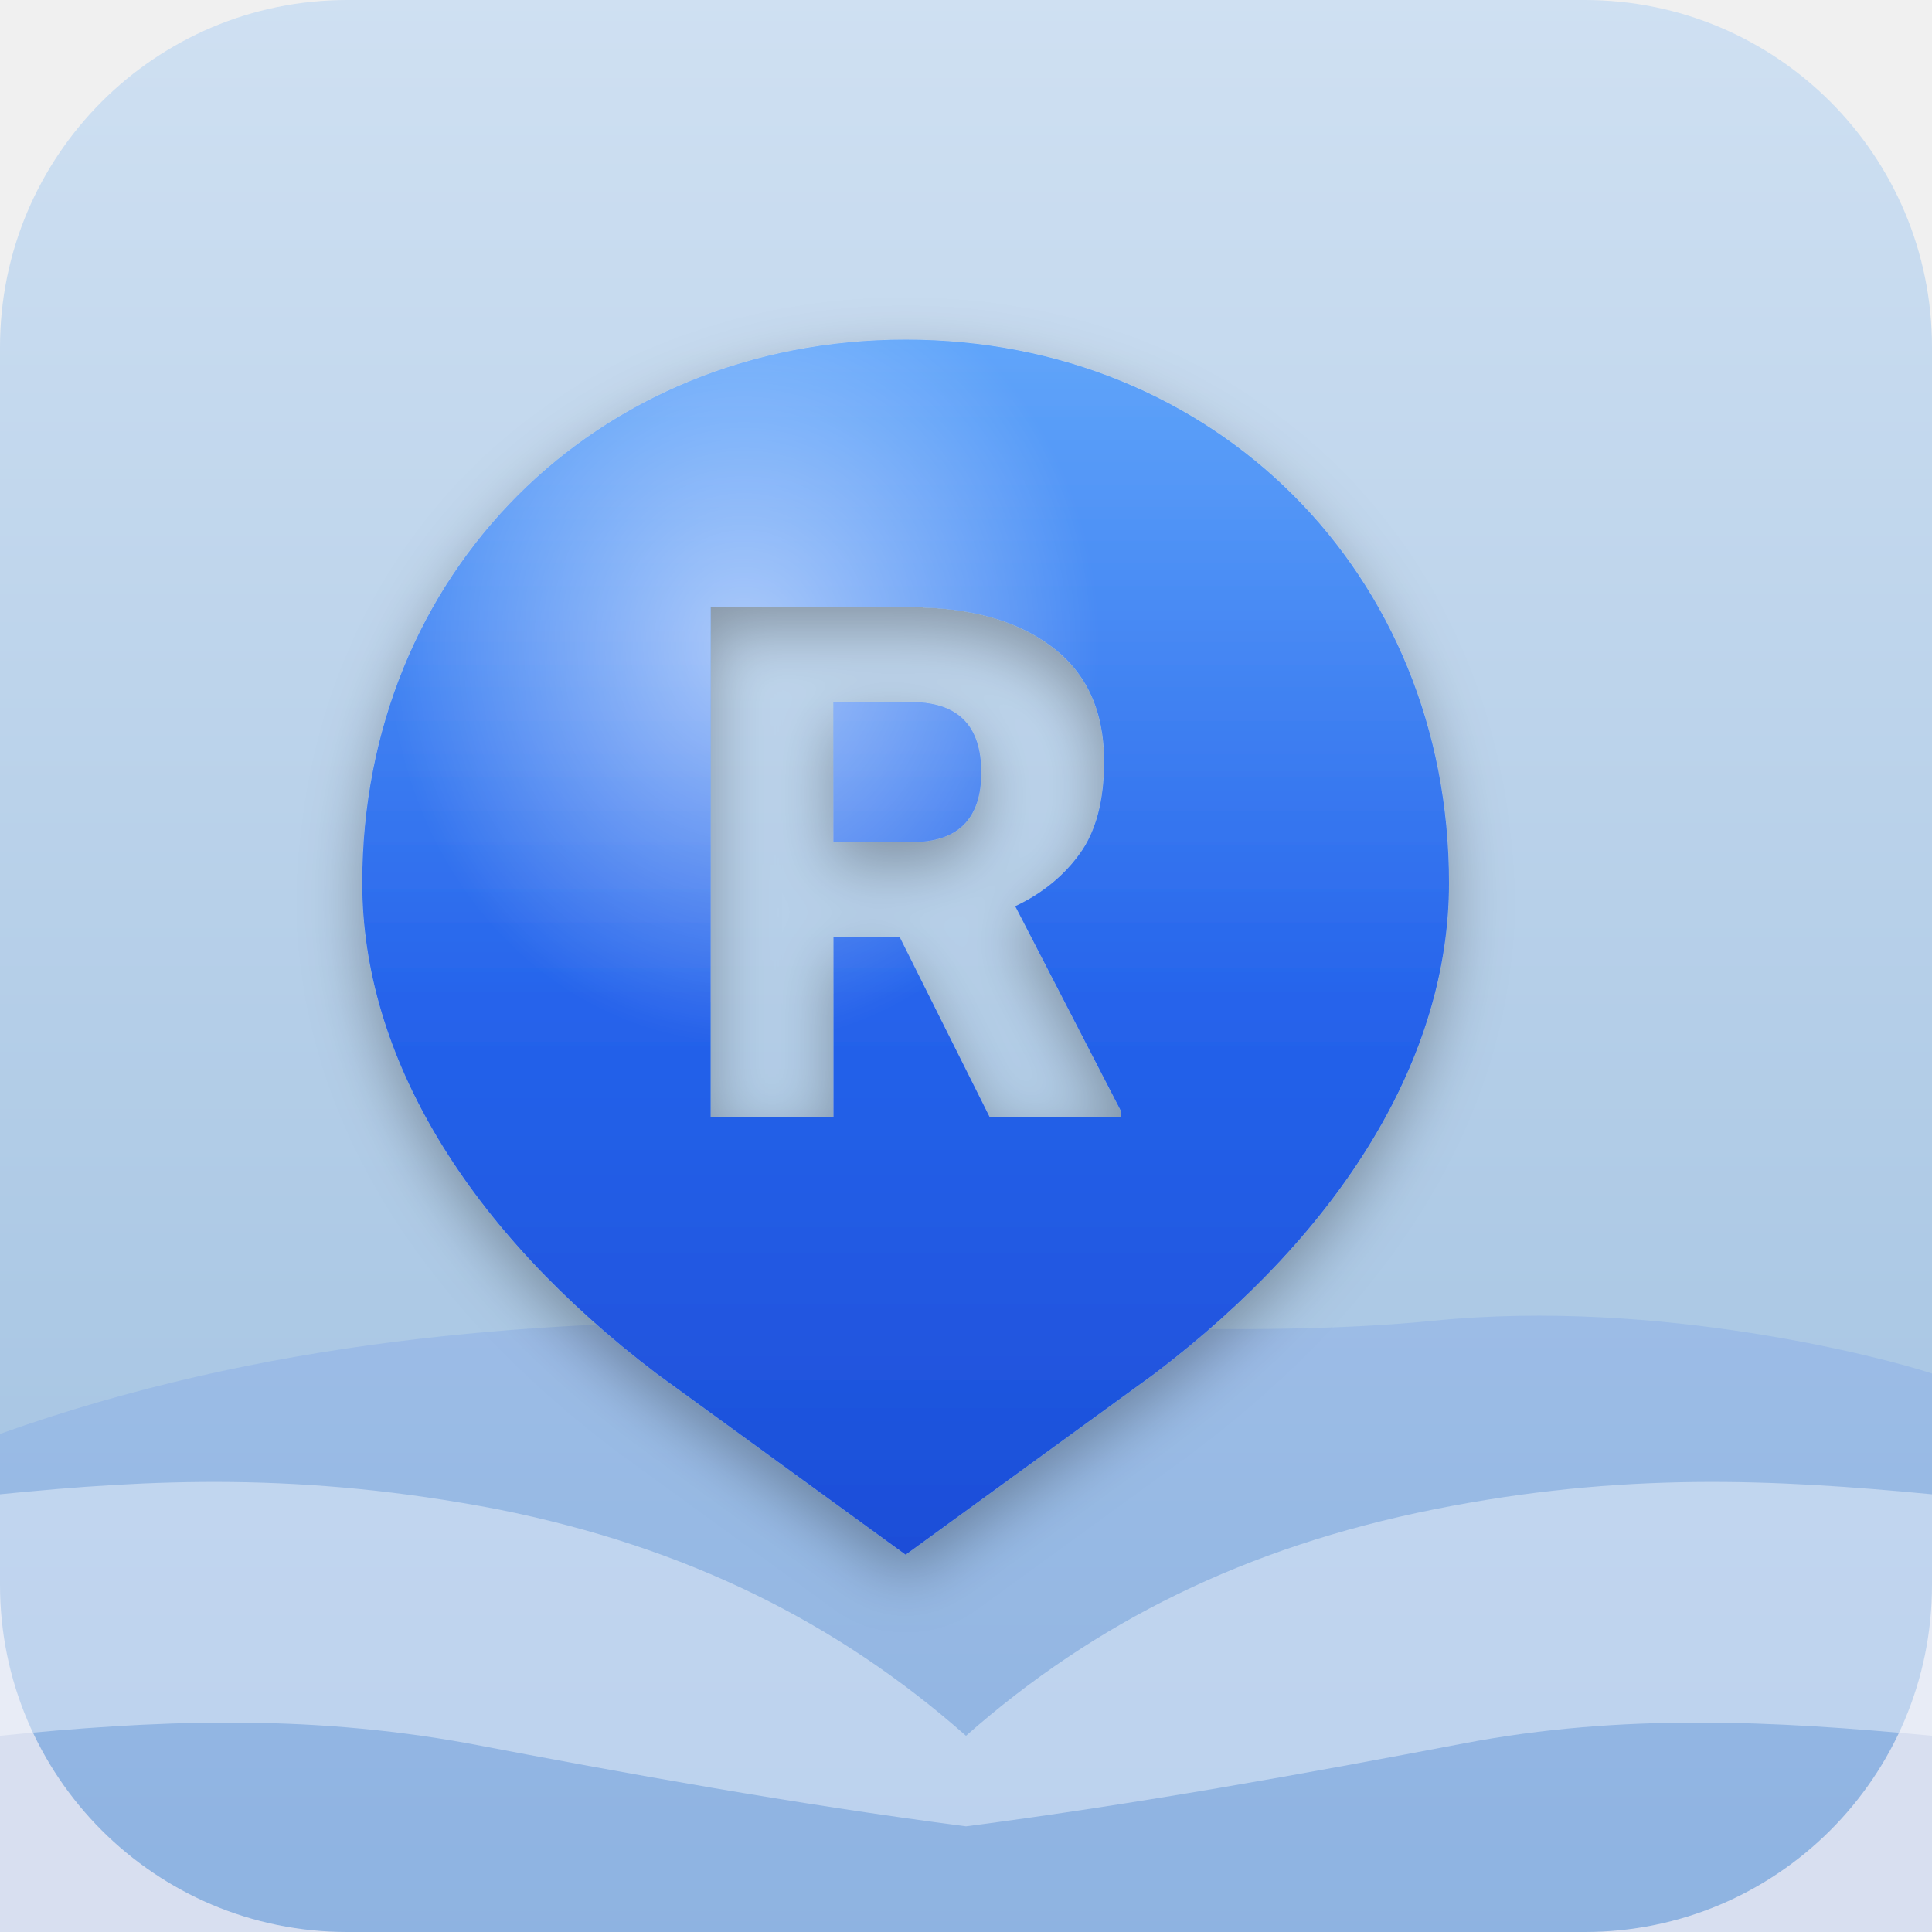
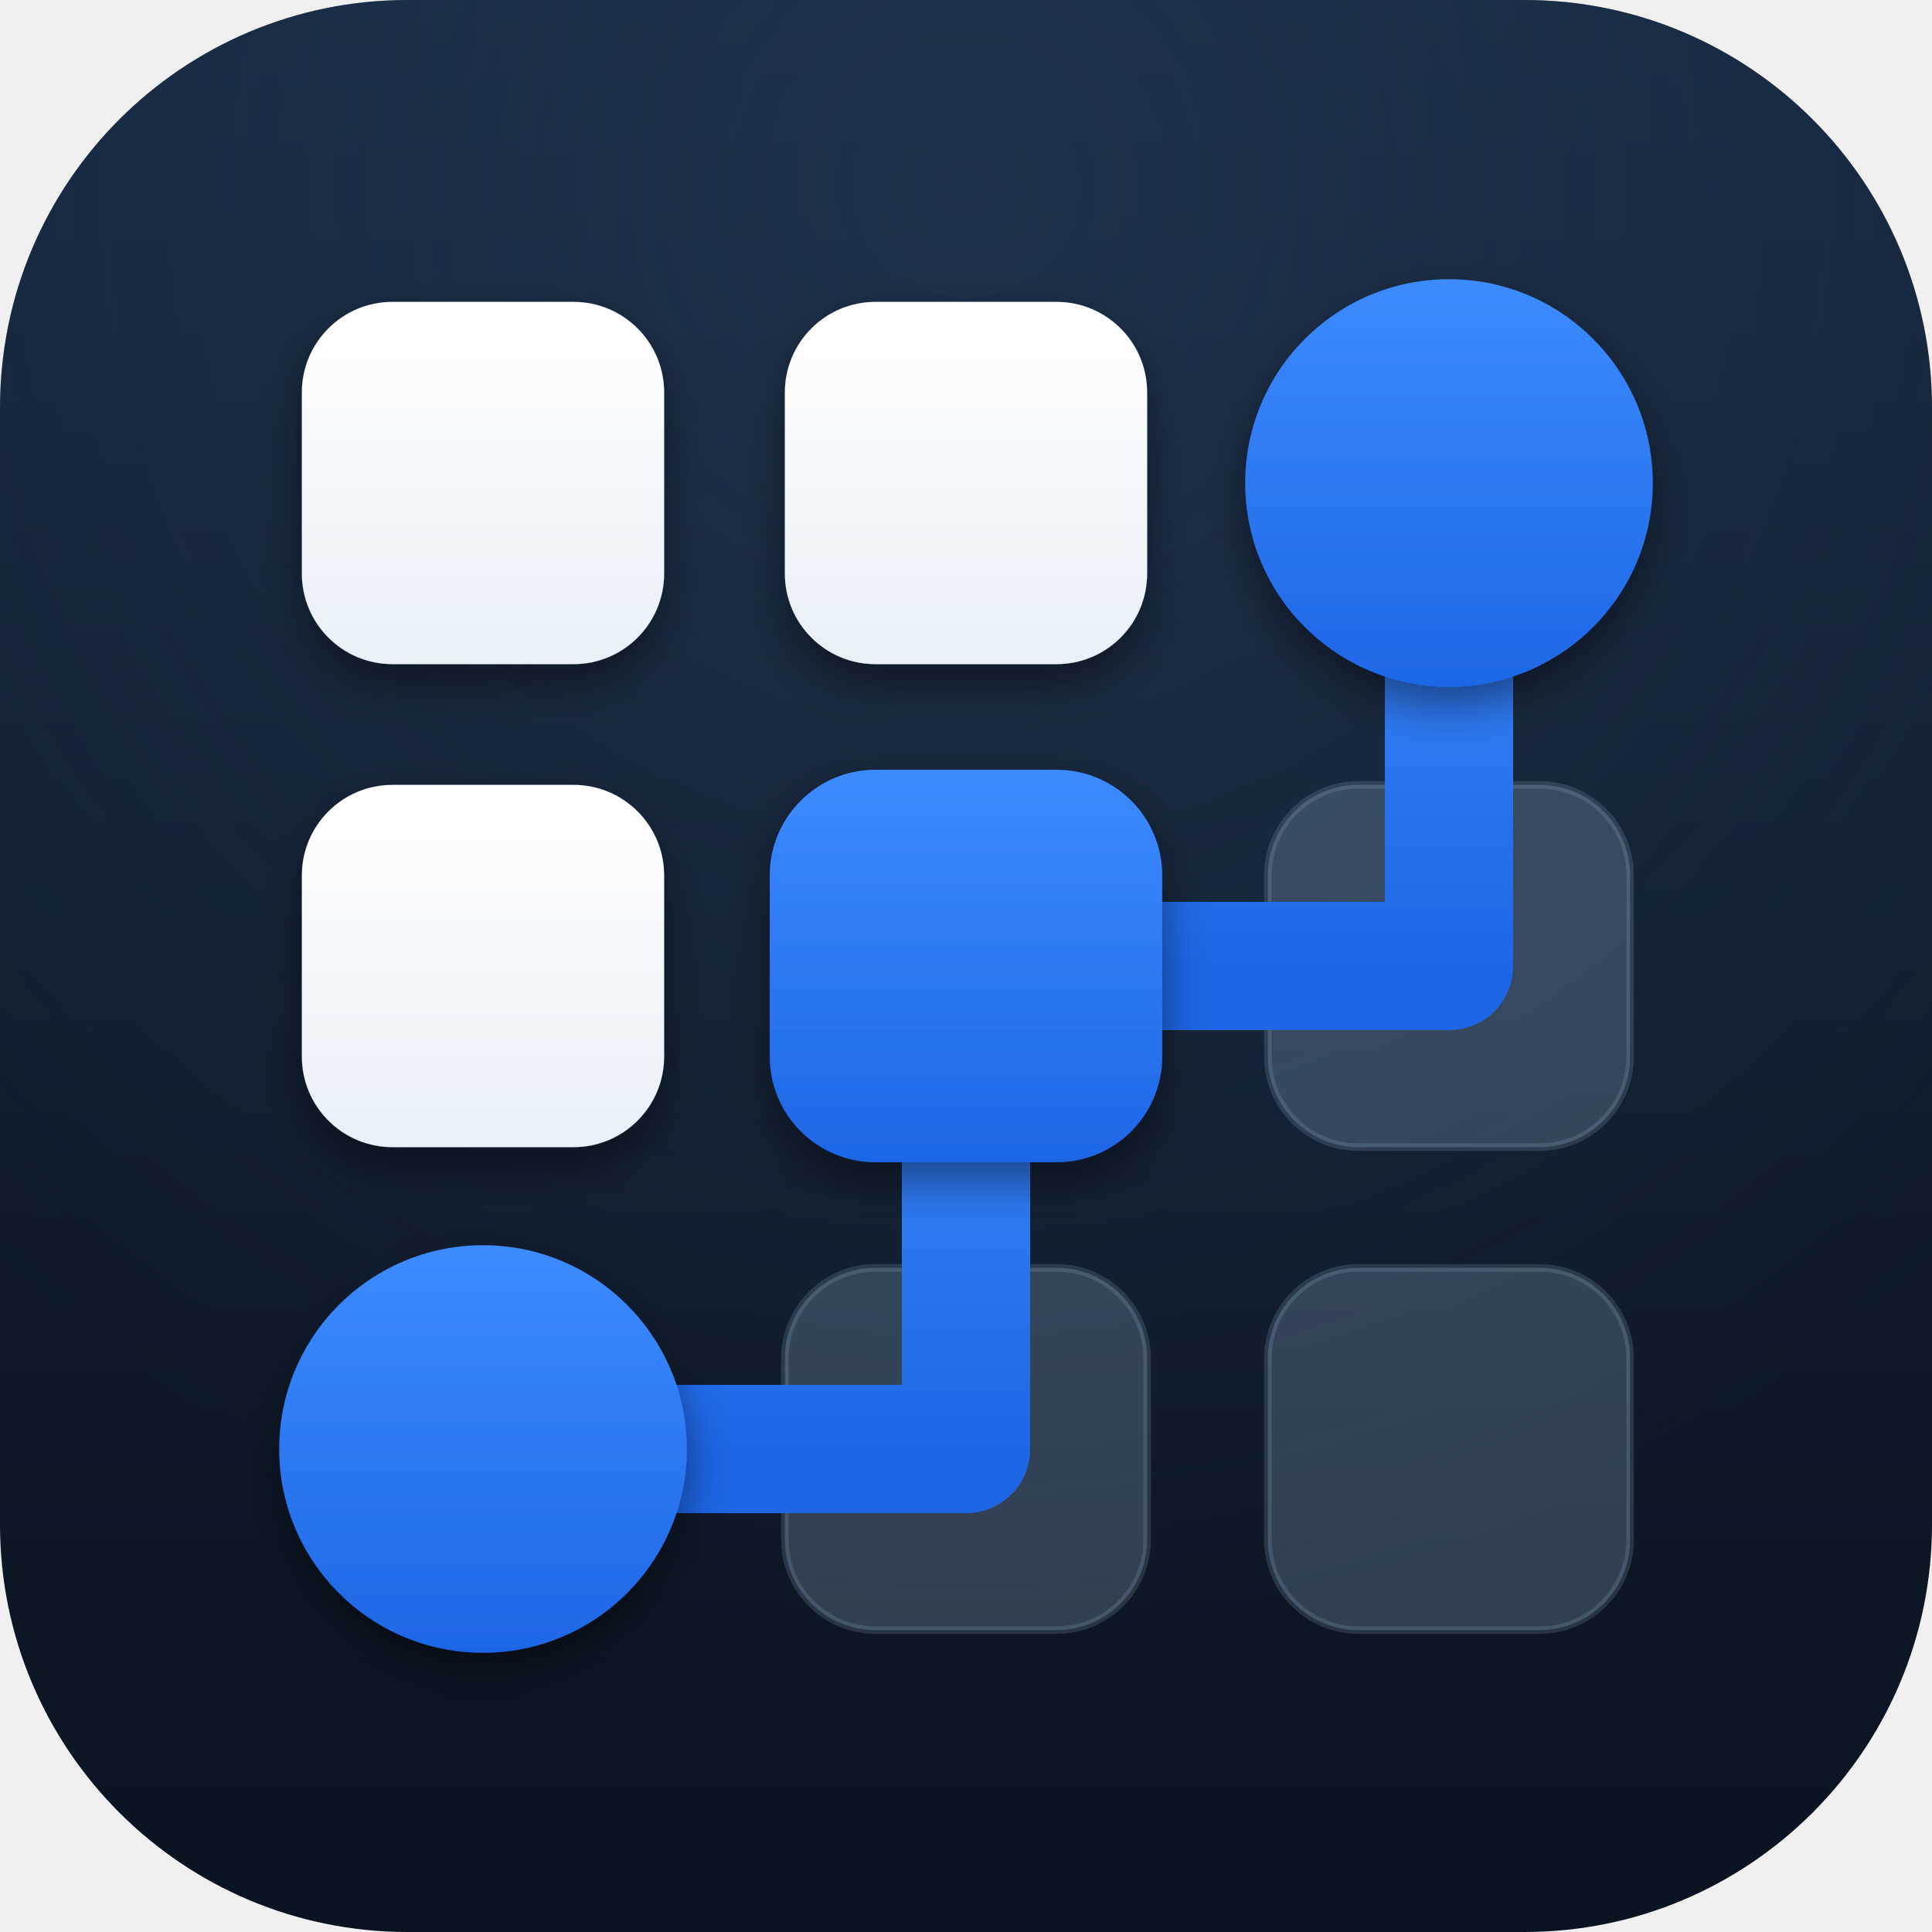
- <svg xmlns="http://www.w3.org/2000/svg" viewBox="0 0 512 512">
+ <svg xmlns="http://www.w3.org/2000/svg" viewBox="0 0 512 512" role="img" aria-label="RouteReady">
  <defs>
-     <linearGradient id="rr-icon-bg" x1="0%" y1="0%" x2="0%" y2="100%">
-       <stop offset="0%" stop-color="#CFE0F2" />
-       <stop offset="100%" stop-color="#9CBEDF" />
+     <linearGradient id="rrBg" x1="0" y1="0" x2="0" y2="1">
+       <stop offset="0" stop-color="#16273F" />
+       <stop offset="1" stop-color="#0A1320" />
    </linearGradient>
-     <linearGradient id="rr-icon-pin" x1="0%" y1="0%" x2="0%" y2="100%">
-       <stop offset="0%" stop-color="#60A5FA" />
-       <stop offset="55%" stop-color="#2563EB" />
-       <stop offset="100%" stop-color="#1D4ED8" />
+     <radialGradient id="rrSheen" cx="0.5" cy="0.1" r="0.75">
+       <stop offset="0" stop-color="#263C58" stop-opacity="0.55" />
+       <stop offset="1" stop-color="#263C58" stop-opacity="0" />
+     </radialGradient>
+     <linearGradient id="rrBlue" x1="0" y1="0" x2="0" y2="1">
+       <stop offset="0" stop-color="#3D8BFF" />
+       <stop offset="1" stop-color="#1E66E6" />
    </linearGradient>
-     <radialGradient id="rr-icon-glow" cx="35%" cy="25%" r="60%">
-       <stop offset="0%" stop-color="rgba(255,255,255,.55)" />
-       <stop offset="55%" stop-color="rgba(255,255,255,0)" />
-     </radialGradient>
-     <mask id="rr-icon-r-cut">
-       <rect width="512" height="512" fill="#fff" />
-       <text x="240" y="296" text-anchor="middle" font-family="system-ui, -apple-system, 'Segoe UI', Roboto, Inter, sans-serif" font-size="190" font-weight="900" letter-spacing="-4" fill="#000">R</text>
-     </mask>
-     <filter id="rr-icon-shadow" x="-20%" y="-10%" width="140%" height="130%">
-       <feGaussianBlur in="SourceAlpha" stdDeviation="8" />
-       <feOffset dx="0" dy="6" result="off" />
-       <feComponentTransfer>
-         <feFuncA type="linear" slope=".30" />
-       </feComponentTransfer>
-       <feMerge>
-         <feMergeNode />
-         <feMergeNode in="SourceGraphic" />
-       </feMerge>
+     <linearGradient id="rrWhite" x1="0" y1="0" x2="0" y2="1">
+       <stop offset="0" stop-color="#FFFFFF" />
+       <stop offset="1" stop-color="#E9F0F8" />
+     </linearGradient>
+     <filter id="rrCellShadow" x="-30%" y="-30%" width="160%" height="160%">
+       <feDropShadow dx="0" dy="5" stdDeviation="6" flood-color="#04070D" flood-opacity="0.45" />
    </filter>
  </defs>
-   <rect width="512" height="512" rx="92" fill="url(#rr-icon-bg)" />
-   <path d="M0 380 C140 330 280 360 380 350 C440 344 500 360 512 364 L512 512 L0 512 Z" fill="rgba(37,99,235,.12)" />
-   <path d="M256 460 C290 430 330 410 380 400 C430 390 470 392 512 396 L512 460 C470 456 430 454 388 462 C346 470 302 478 256 484 C210 478 166 470 124 462 C80 454 40 456 0 460 L0 396 C40 392 80 390 132 400 C182 410 222 430 256 460 Z" fill="rgba(255,255,255,.40)" />
-   <g filter="url(#rr-icon-shadow)">
-     <path d="M240 90 C158 90 96 152 96 234 C96 280 124 326 174 364 L240 412 L306 364 C356 326 384 280 384 234 C384 152 322 90 240 90 Z" fill="url(#rr-icon-pin)" mask="url(#rr-icon-r-cut)" />
+   <rect width="512" height="512" rx="108" fill="url(#rrBg)" />
+   <rect width="512" height="512" rx="108" fill="url(#rrSheen)" />
+   <g fill="#A6C0DD" fill-opacity="0.24" stroke="#A6C0DD" stroke-opacity="0.18" stroke-width="2">
+     <rect x="336" y="208" width="96" height="96" rx="24" />
+     <rect x="208" y="336" width="96" height="96" rx="24" />
+     <rect x="336" y="336" width="96" height="96" rx="24" />
  </g>
-   <path d="M240 90 C158 90 96 152 96 234 C96 280 124 326 174 364 L240 412 L306 364 C356 326 384 280 384 234 C384 152 322 90 240 90 Z" fill="url(#rr-icon-glow)" mask="url(#rr-icon-r-cut)" style="mix-blend-mode:screen;pointer-events:none" />
+   <g fill="none" stroke="url(#rrBlue)" stroke-width="34" stroke-linecap="round" stroke-linejoin="round">
+     <path d="M256 256 H384 V128" />
+     <path d="M128 384 H256 V256" />
+   </g>
+   <g filter="url(#rrCellShadow)">
+     <g fill="url(#rrWhite)">
+       <rect x="80" y="80" width="96" height="96" rx="24" />
+       <rect x="208" y="80" width="96" height="96" rx="24" />
+       <rect x="80" y="208" width="96" height="96" rx="24" />
+     </g>
+     <rect x="204" y="204" width="104" height="104" rx="28" fill="url(#rrBlue)" />
+     <circle cx="384" cy="128" r="54" fill="url(#rrBlue)" />
+     <circle cx="128" cy="384" r="54" fill="url(#rrBlue)" />
+   </g>
</svg>
